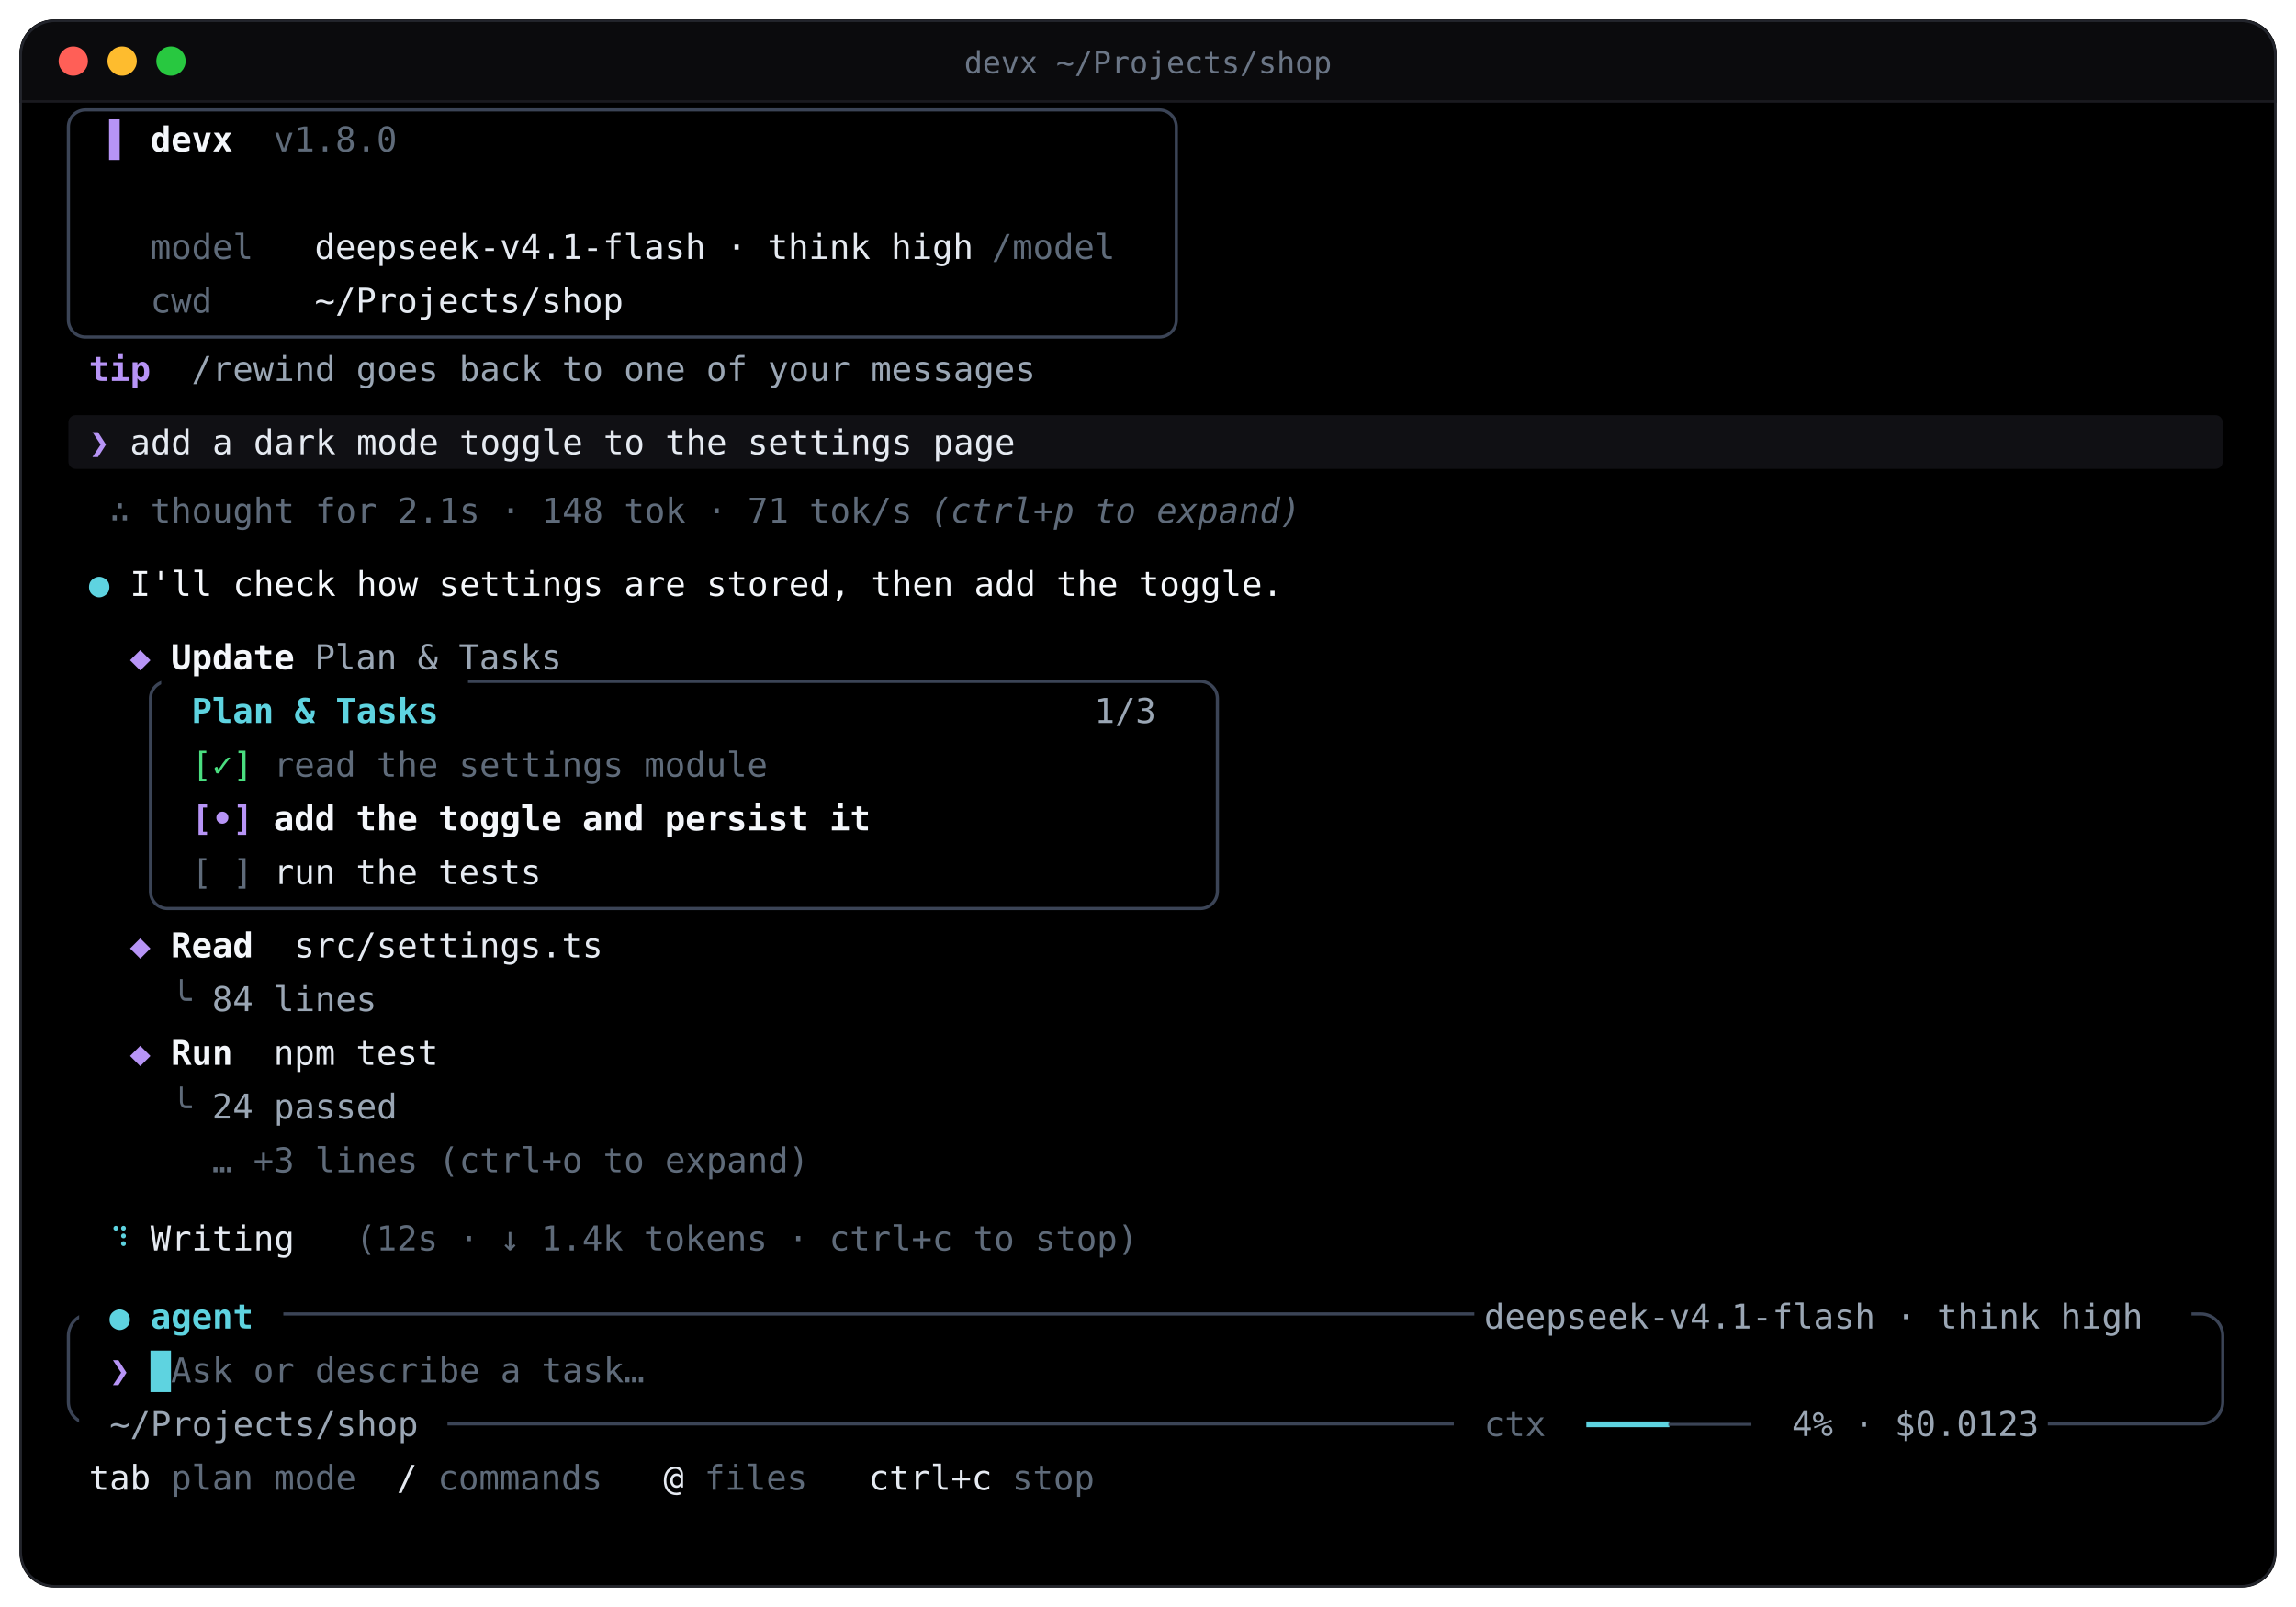
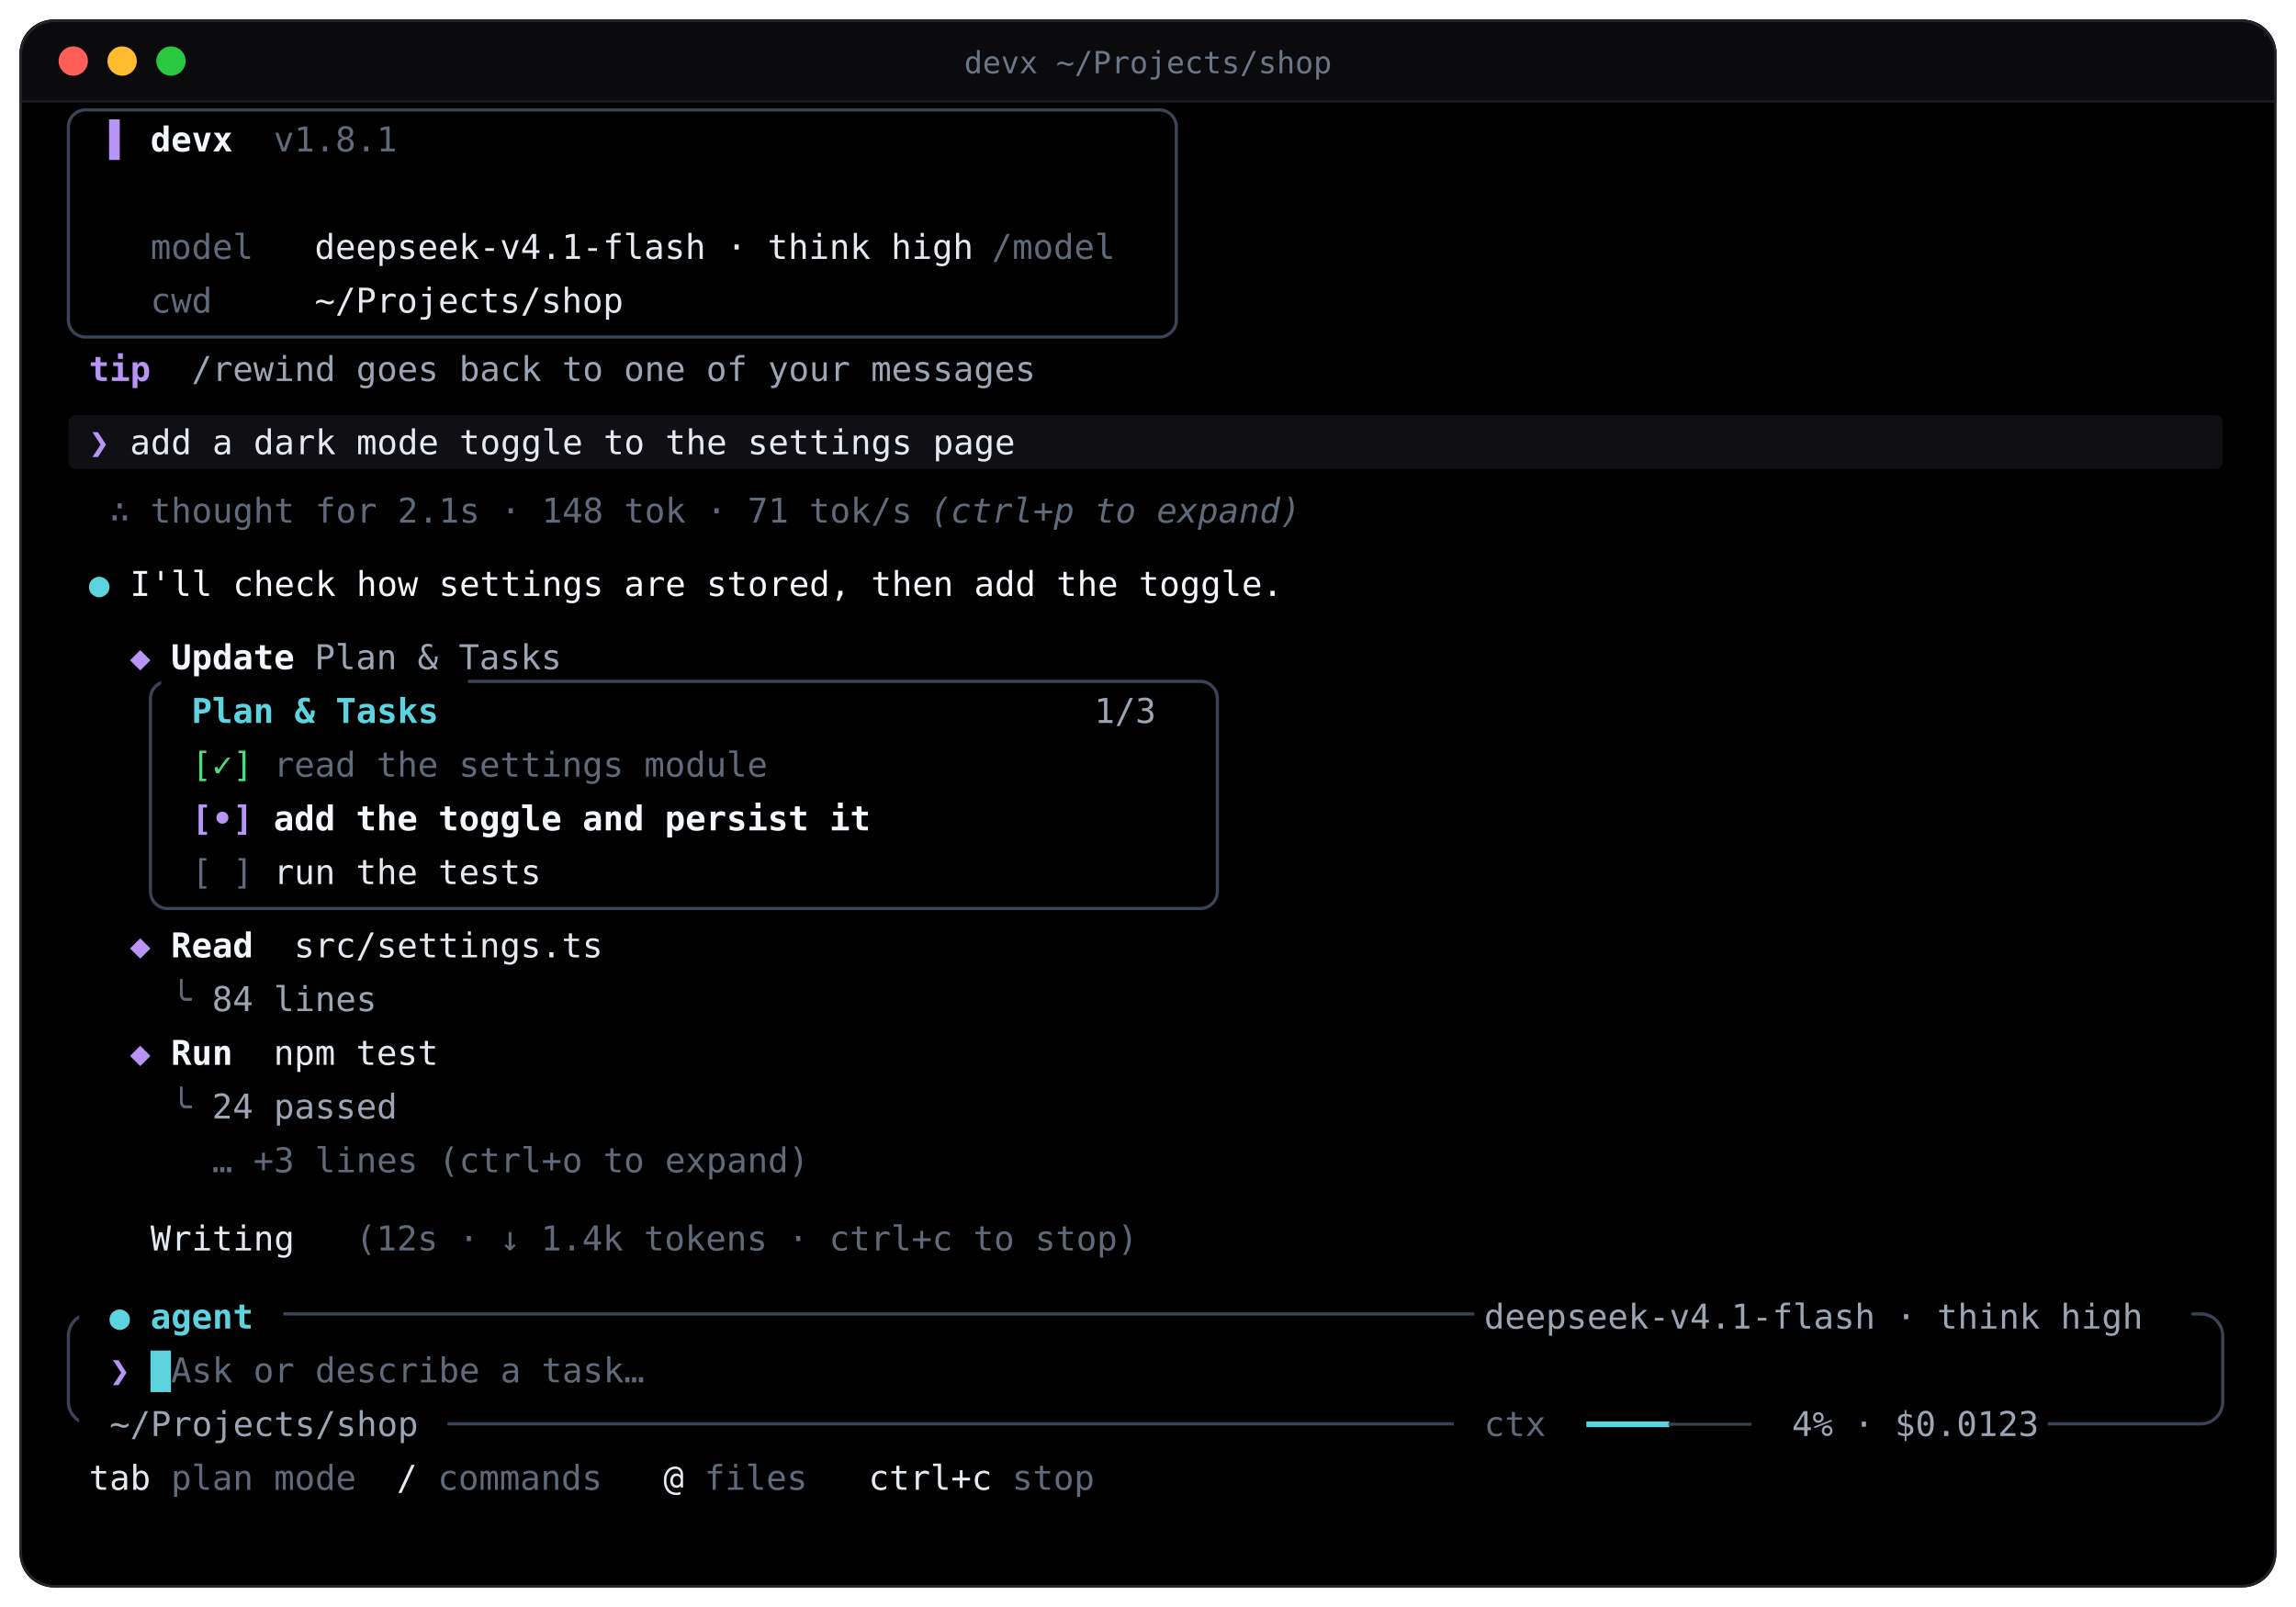
<svg xmlns="http://www.w3.org/2000/svg" viewBox="0 0 940 658" width="100%" role="img" aria-label="The devx terminal interface">
  <defs>
    <clipPath id="clip">
      <rect x="8" y="8" width="924" height="642" rx="14" />
    </clipPath>
  </defs>
  <style>
    .t { font-family: 'JetBrains Mono','Fira Code','SF Mono',ui-monospace,Menlo,Consolas,'DejaVu Sans Mono',monospace; font-size: 14px; white-space: pre; }
    .b { font-weight: 700; }
    .i { font-style: italic; }
    .cur { animation: blink 1.1s steps(1) infinite; }
    @keyframes blink { 0%,55% { opacity: 1 } 56%,100% { opacity: 0 } }
-     .spin { animation: pulse 1.6s ease-in-out infinite; }
-     @keyframes pulse { 0%,100% { opacity: 1 } 50% { opacity: .35 } }
-     @media (prefers-reduced-motion: reduce) { .cur, .spin { animation: none } }
+     .sp { opacity: 0; animation: spin .8s steps(1) infinite; }
+     @keyframes spin { 0% { opacity: 1 } 10% { opacity: 0 } 100% { opacity: 0 } }
+     @media (prefers-reduced-motion: reduce) { .cur { animation: none } .sp { animation: none } .sp.f0 { opacity: 1 } }
  </style>
  <rect x="8" y="8" width="924" height="642" rx="14" fill="#000000" />
  <g clip-path="url(#clip)">
    <rect x="8" y="8" width="924" height="34" fill="#0b0b0d" />
    <rect x="8" y="41" width="924" height="1" fill="#1a1a1f" />
  </g>
  <rect x="8.5" y="8.5" width="923" height="641" rx="14" fill="none" stroke="#23252c" />
  <circle cx="30" cy="25" r="6" fill="#ff5f57" />
  <circle cx="50" cy="25" r="6" fill="#febc2e" />
  <circle cx="70" cy="25" r="6" fill="#28c840" />
  <text x="470.0" y="30" text-anchor="middle" class="t" fill="#6b7686" style="font-size:12.5px">devx  ~/Projects/shop</text>
  <rect x="28.0" y="45.0" width="453.6" height="93.0" rx="7" fill="none" stroke="#3b4456" stroke-width="1.3" />
  <rect x="28.0" y="170.0" width="882.0" height="22.0" rx="3" fill="#101014" />
  <rect x="61.6" y="279.0" width="436.8" height="93.0" rx="7" fill="none" stroke="#3b4456" stroke-width="1.3" />
  <rect x="66.0" y="273.0" width="125.6" height="19" fill="#000000" />
  <rect x="28.0" y="538.0" width="882.0" height="45.0" rx="9" fill="none" stroke="#3b4456" stroke-width="1.3" />
  <rect x="32.4" y="530.0" width="83.6" height="19" fill="#000000" />
  <rect x="603.6" y="530.0" width="293.6" height="19" fill="#000000" />
  <rect x="32.4" y="574.0" width="150.8" height="19" fill="#000000" />
  <rect x="595.2" y="574.0" width="243.2" height="19" fill="#000000" />
  <text x="44.8" y="62.0" class="t" fill="#b794f6">▌</text>
  <text x="61.6" y="62.0" class="t b" fill="#f4f7fb">devx</text>
-   <text x="112.0" y="62.0" class="t" fill="#5f6b7a">v1.8.0</text>
+   <text x="112.0" y="62.0" class="t" fill="#5f6b7a">v1.8.1</text>
  <text x="61.6" y="106.0" class="t" fill="#5f6b7a">model</text>
  <text x="128.8" y="106.0" class="t" fill="#e5eaf1">deepseek-v4.1-flash · think high</text>
  <text x="406.0" y="106.0" class="t" fill="#5f6b7a">/model</text>
  <text x="61.6" y="128.0" class="t" fill="#5f6b7a">cwd</text>
  <text x="128.8" y="128.0" class="t" fill="#e5eaf1">~/Projects/shop</text>
  <text x="36.4" y="156.0" class="t b" fill="#b794f6">tip</text>
  <text x="78.4" y="156.0" class="t" fill="#9aa6b4">/rewind goes back to one of your messages</text>
  <text x="36.4" y="186.0" class="t b" fill="#b794f6">❯</text>
  <text x="53.2" y="186.0" class="t" fill="#e5eaf1">add a dark mode toggle to the settings page</text>
  <text x="44.8" y="214.0" class="t" fill="#5f6b7a">∴</text>
  <text x="61.6" y="214.0" class="t" fill="#5f6b7a">thought for 2.1s · 148 tok · 71 tok/s</text>
  <text x="380.8" y="214.0" class="t i" fill="#5f6b7a">(ctrl+p to expand)</text>
  <text x="36.4" y="244.0" class="t" fill="#5ed3e0">●</text>
  <text x="53.2" y="244.0" class="t" fill="#f4f7fb">I'll check how settings are stored, then add the toggle.</text>
  <text x="53.2" y="274.0" class="t" fill="#b794f6">◆</text>
  <text x="70.0" y="274.0" class="t b" fill="#f4f7fb">Update</text>
  <text x="128.8" y="274.0" class="t" fill="#9aa6b4">Plan &amp; Tasks</text>
  <text x="78.4" y="296.0" class="t b" fill="#5ed3e0">Plan &amp; Tasks</text>
  <text x="448.0" y="296.0" class="t" fill="#9aa6b4">1/3</text>
  <text x="78.4" y="318.0" class="t" fill="#4ade80">[✓]</text>
  <text x="112.0" y="318.0" class="t" fill="#5f6b7a">read the settings module</text>
  <text x="78.4" y="340.0" class="t b" fill="#b794f6">[•]</text>
  <text x="112.0" y="340.0" class="t b" fill="#f4f7fb">add the toggle and persist it</text>
  <text x="78.4" y="362.0" class="t" fill="#5f6b7a">[ ]</text>
  <text x="112.0" y="362.0" class="t" fill="#e5eaf1">run the tests</text>
  <text x="53.2" y="392.0" class="t" fill="#b794f6">◆</text>
  <text x="70.0" y="392.0" class="t b" fill="#f4f7fb">Read</text>
  <text x="120.4" y="392.0" class="t" fill="#e5eaf1">src/settings.ts</text>
  <text x="70.0" y="414.0" class="t" fill="#5f6b7a">╰</text>
  <text x="86.8" y="414.0" class="t" fill="#9aa6b4">84 lines</text>
  <text x="53.2" y="436.0" class="t" fill="#b794f6">◆</text>
  <text x="70.0" y="436.0" class="t b" fill="#f4f7fb">Run</text>
  <text x="112.0" y="436.0" class="t" fill="#e5eaf1">npm test</text>
  <text x="70.0" y="458.0" class="t" fill="#5f6b7a">╰</text>
  <text x="86.8" y="458.0" class="t" fill="#9aa6b4">24 passed</text>
  <text x="86.8" y="480.0" class="t" fill="#5f6b7a">… +3 lines (ctrl+o to expand)</text>
-   <text x="44.8" y="512.0" class="t spin" fill="#5ed3e0">⠹</text>
+   <text x="44.8" y="512.0" class="t sp f0" style="animation-delay:0.00s" fill="#5ed3e0">⠋</text>
+   <text x="44.8" y="512.0" class="t sp f1" style="animation-delay:0.08s" fill="#5ed3e0">⠙</text>
+   <text x="44.8" y="512.0" class="t sp f2" style="animation-delay:0.16s" fill="#5ed3e0">⠹</text>
+   <text x="44.8" y="512.0" class="t sp f3" style="animation-delay:0.24s" fill="#5ed3e0">⠸</text>
+   <text x="44.8" y="512.0" class="t sp f4" style="animation-delay:0.32s" fill="#5ed3e0">⠼</text>
+   <text x="44.8" y="512.0" class="t sp f5" style="animation-delay:0.40s" fill="#5ed3e0">⠴</text>
+   <text x="44.8" y="512.0" class="t sp f6" style="animation-delay:0.48s" fill="#5ed3e0">⠦</text>
+   <text x="44.8" y="512.0" class="t sp f7" style="animation-delay:0.56s" fill="#5ed3e0">⠧</text>
+   <text x="44.8" y="512.0" class="t sp f8" style="animation-delay:0.64s" fill="#5ed3e0">⠇</text>
+   <text x="44.8" y="512.0" class="t sp f9" style="animation-delay:0.72s" fill="#5ed3e0">⠏</text>
  <text x="61.6" y="512.0" class="t" fill="#e5eaf1">Writing</text>
  <text x="145.6" y="512.0" class="t" fill="#5f6b7a">(12s · ↓ 1.4k tokens · ctrl+c to stop)</text>
  <text x="44.8" y="544.0" class="t" fill="#5ed3e0">●</text>
  <text x="61.6" y="544.0" class="t b" fill="#5ed3e0">agent</text>
  <text x="607.6" y="544.0" class="t" fill="#9aa6b4">deepseek-v4.1-flash · think high</text>
  <text x="44.8" y="566.0" class="t b" fill="#b794f6">❯</text>
  <text x="70.0" y="566.0" class="t" fill="#5f6b7a">Ask or describe a task…</text>
  <text x="44.8" y="588.0" class="t" fill="#9aa6b4">~/Projects/shop</text>
  <text x="607.6" y="588.0" class="t" fill="#5f6b7a">ctx</text>
  <text x="649.6" y="588.0" class="t" fill="#5ed3e0">━━━━</text>
  <text x="683.2" y="588.0" class="t" fill="#3b4456">────</text>
  <text x="733.6" y="588.0" class="t" fill="#9aa6b4">4% · $0.0123</text>
  <text x="36.4" y="610.0" class="t" fill="#e5eaf1">tab</text>
  <text x="70.0" y="610.0" class="t" fill="#5f6b7a">plan mode</text>
  <text x="162.4" y="610.0" class="t" fill="#e5eaf1">/</text>
  <text x="179.2" y="610.0" class="t" fill="#5f6b7a">commands</text>
  <text x="271.6" y="610.0" class="t" fill="#e5eaf1">@</text>
  <text x="288.4" y="610.0" class="t" fill="#5f6b7a">files</text>
  <text x="355.6" y="610.0" class="t" fill="#e5eaf1">ctrl+c</text>
  <text x="414.4" y="610.0" class="t" fill="#5f6b7a">stop</text>
  <rect class="cur" x="61.6" y="553.0" width="8.4" height="17" fill="#5ed3e0" />
</svg>
